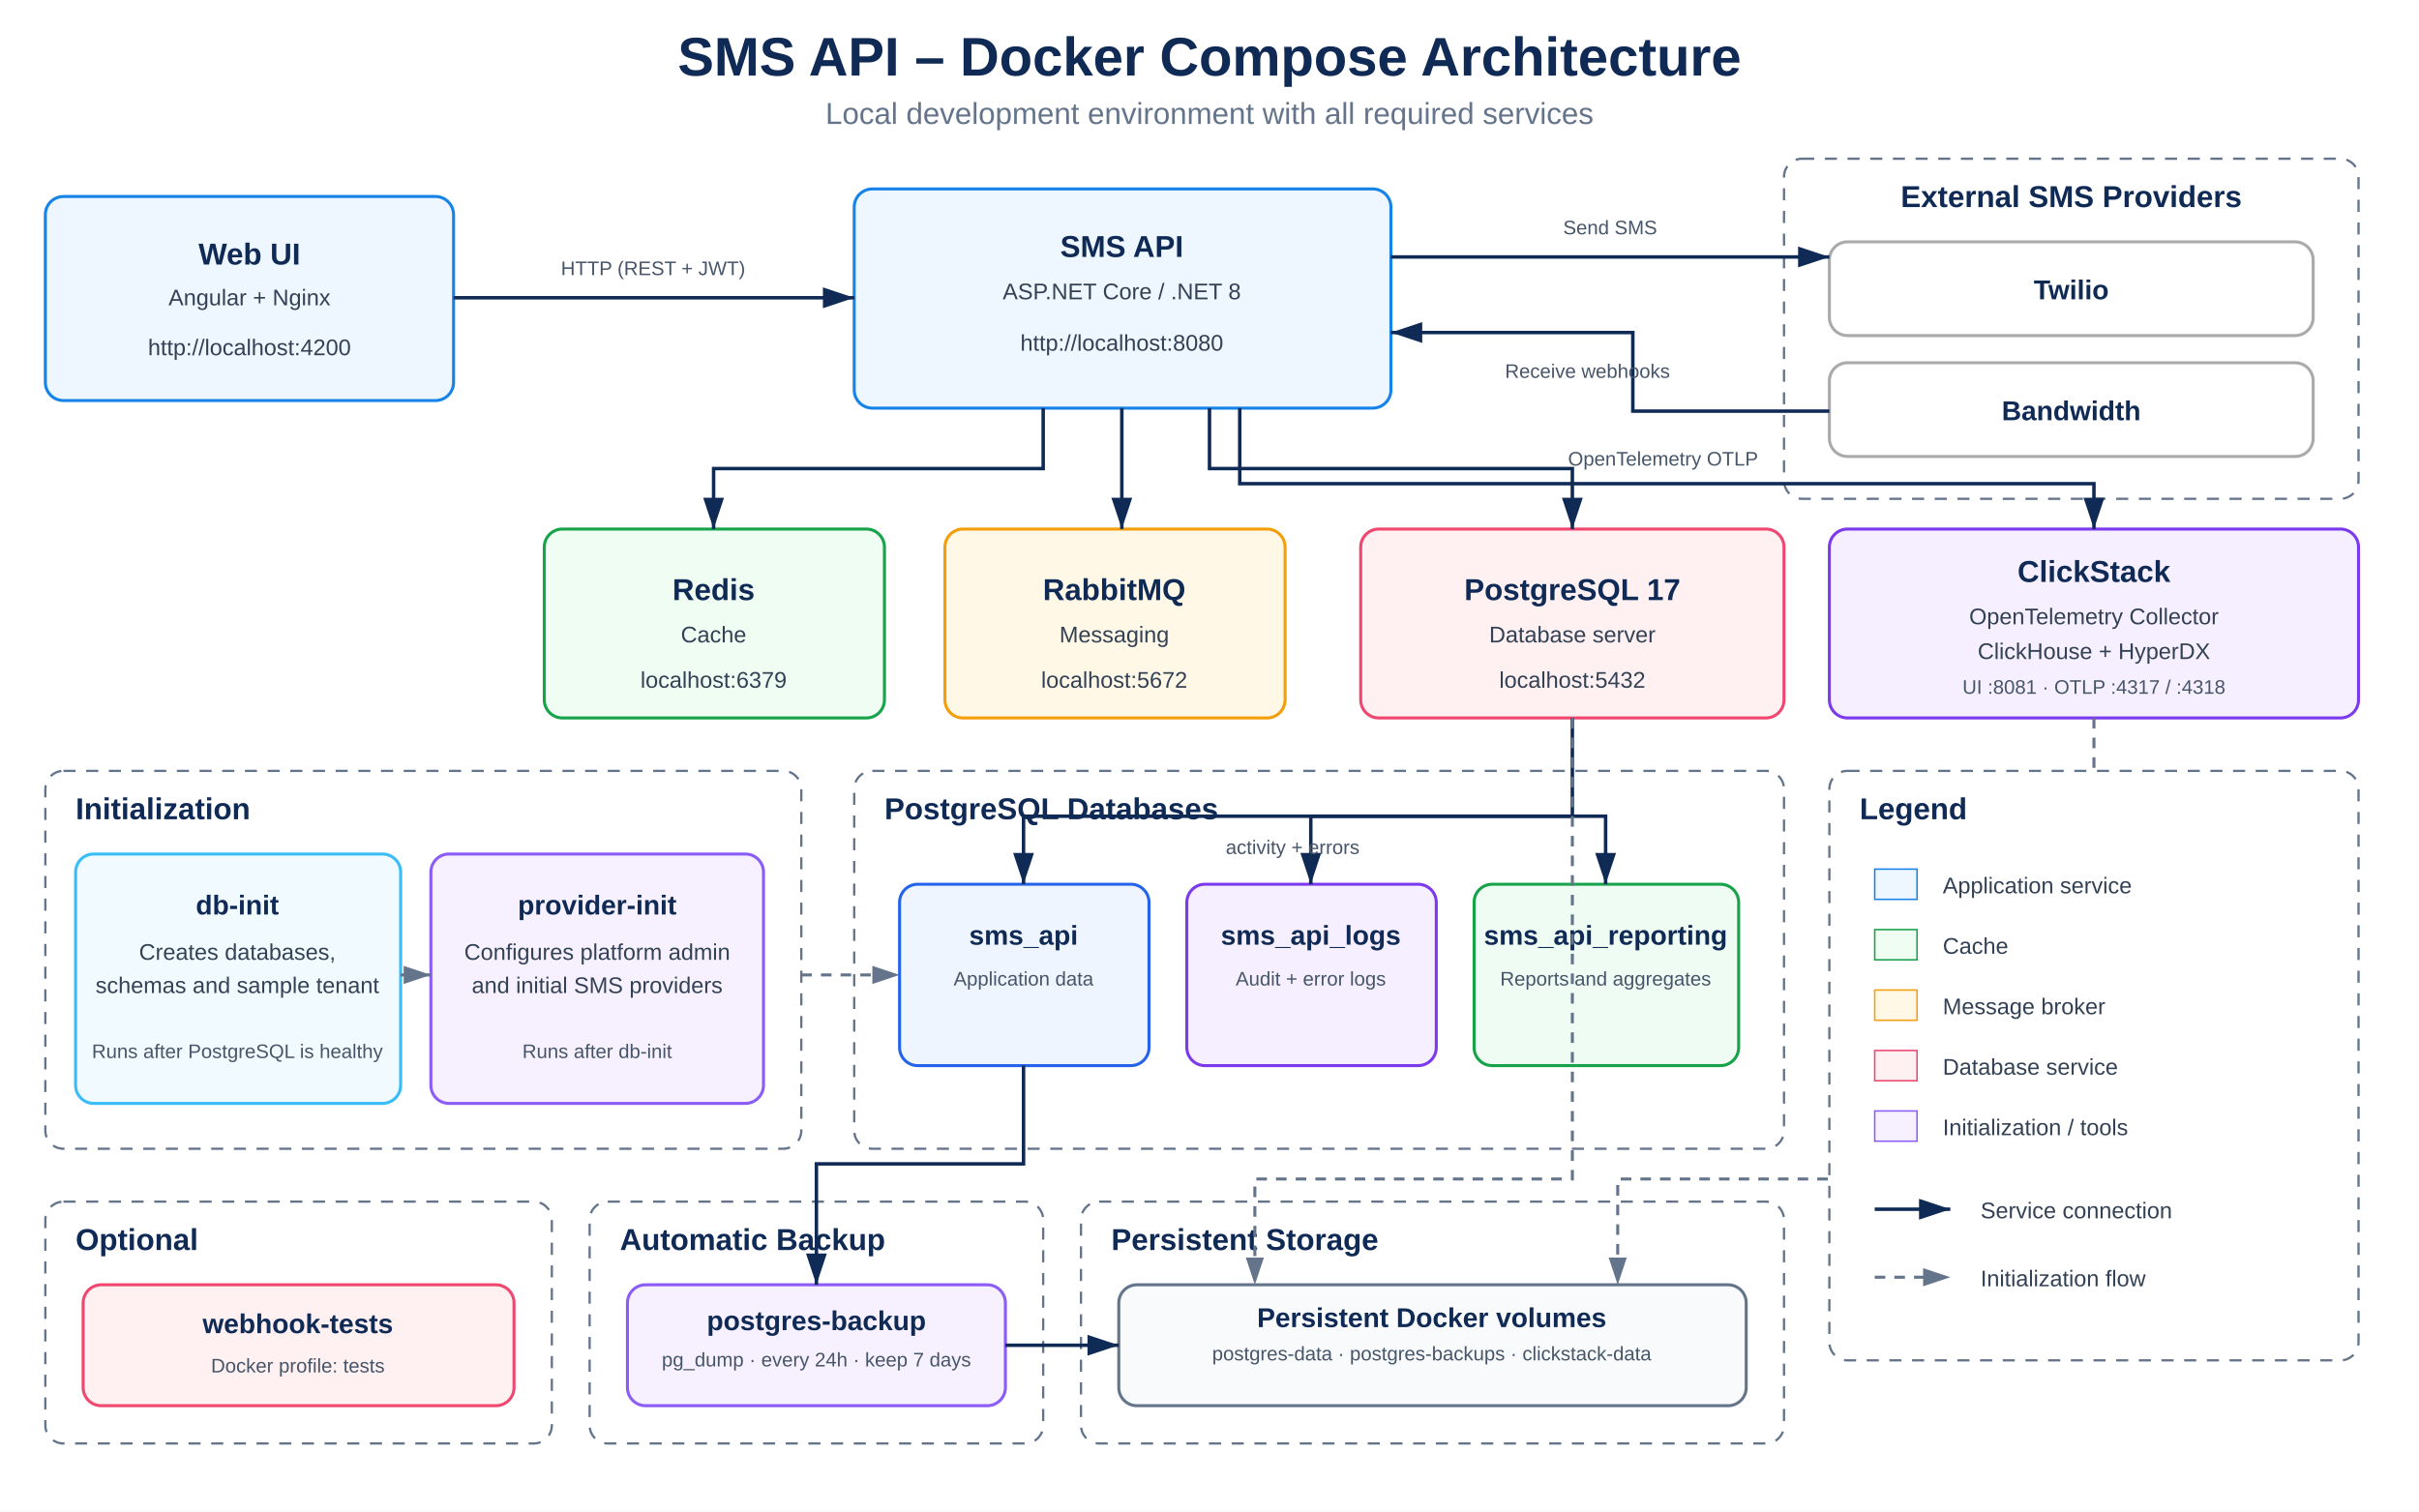
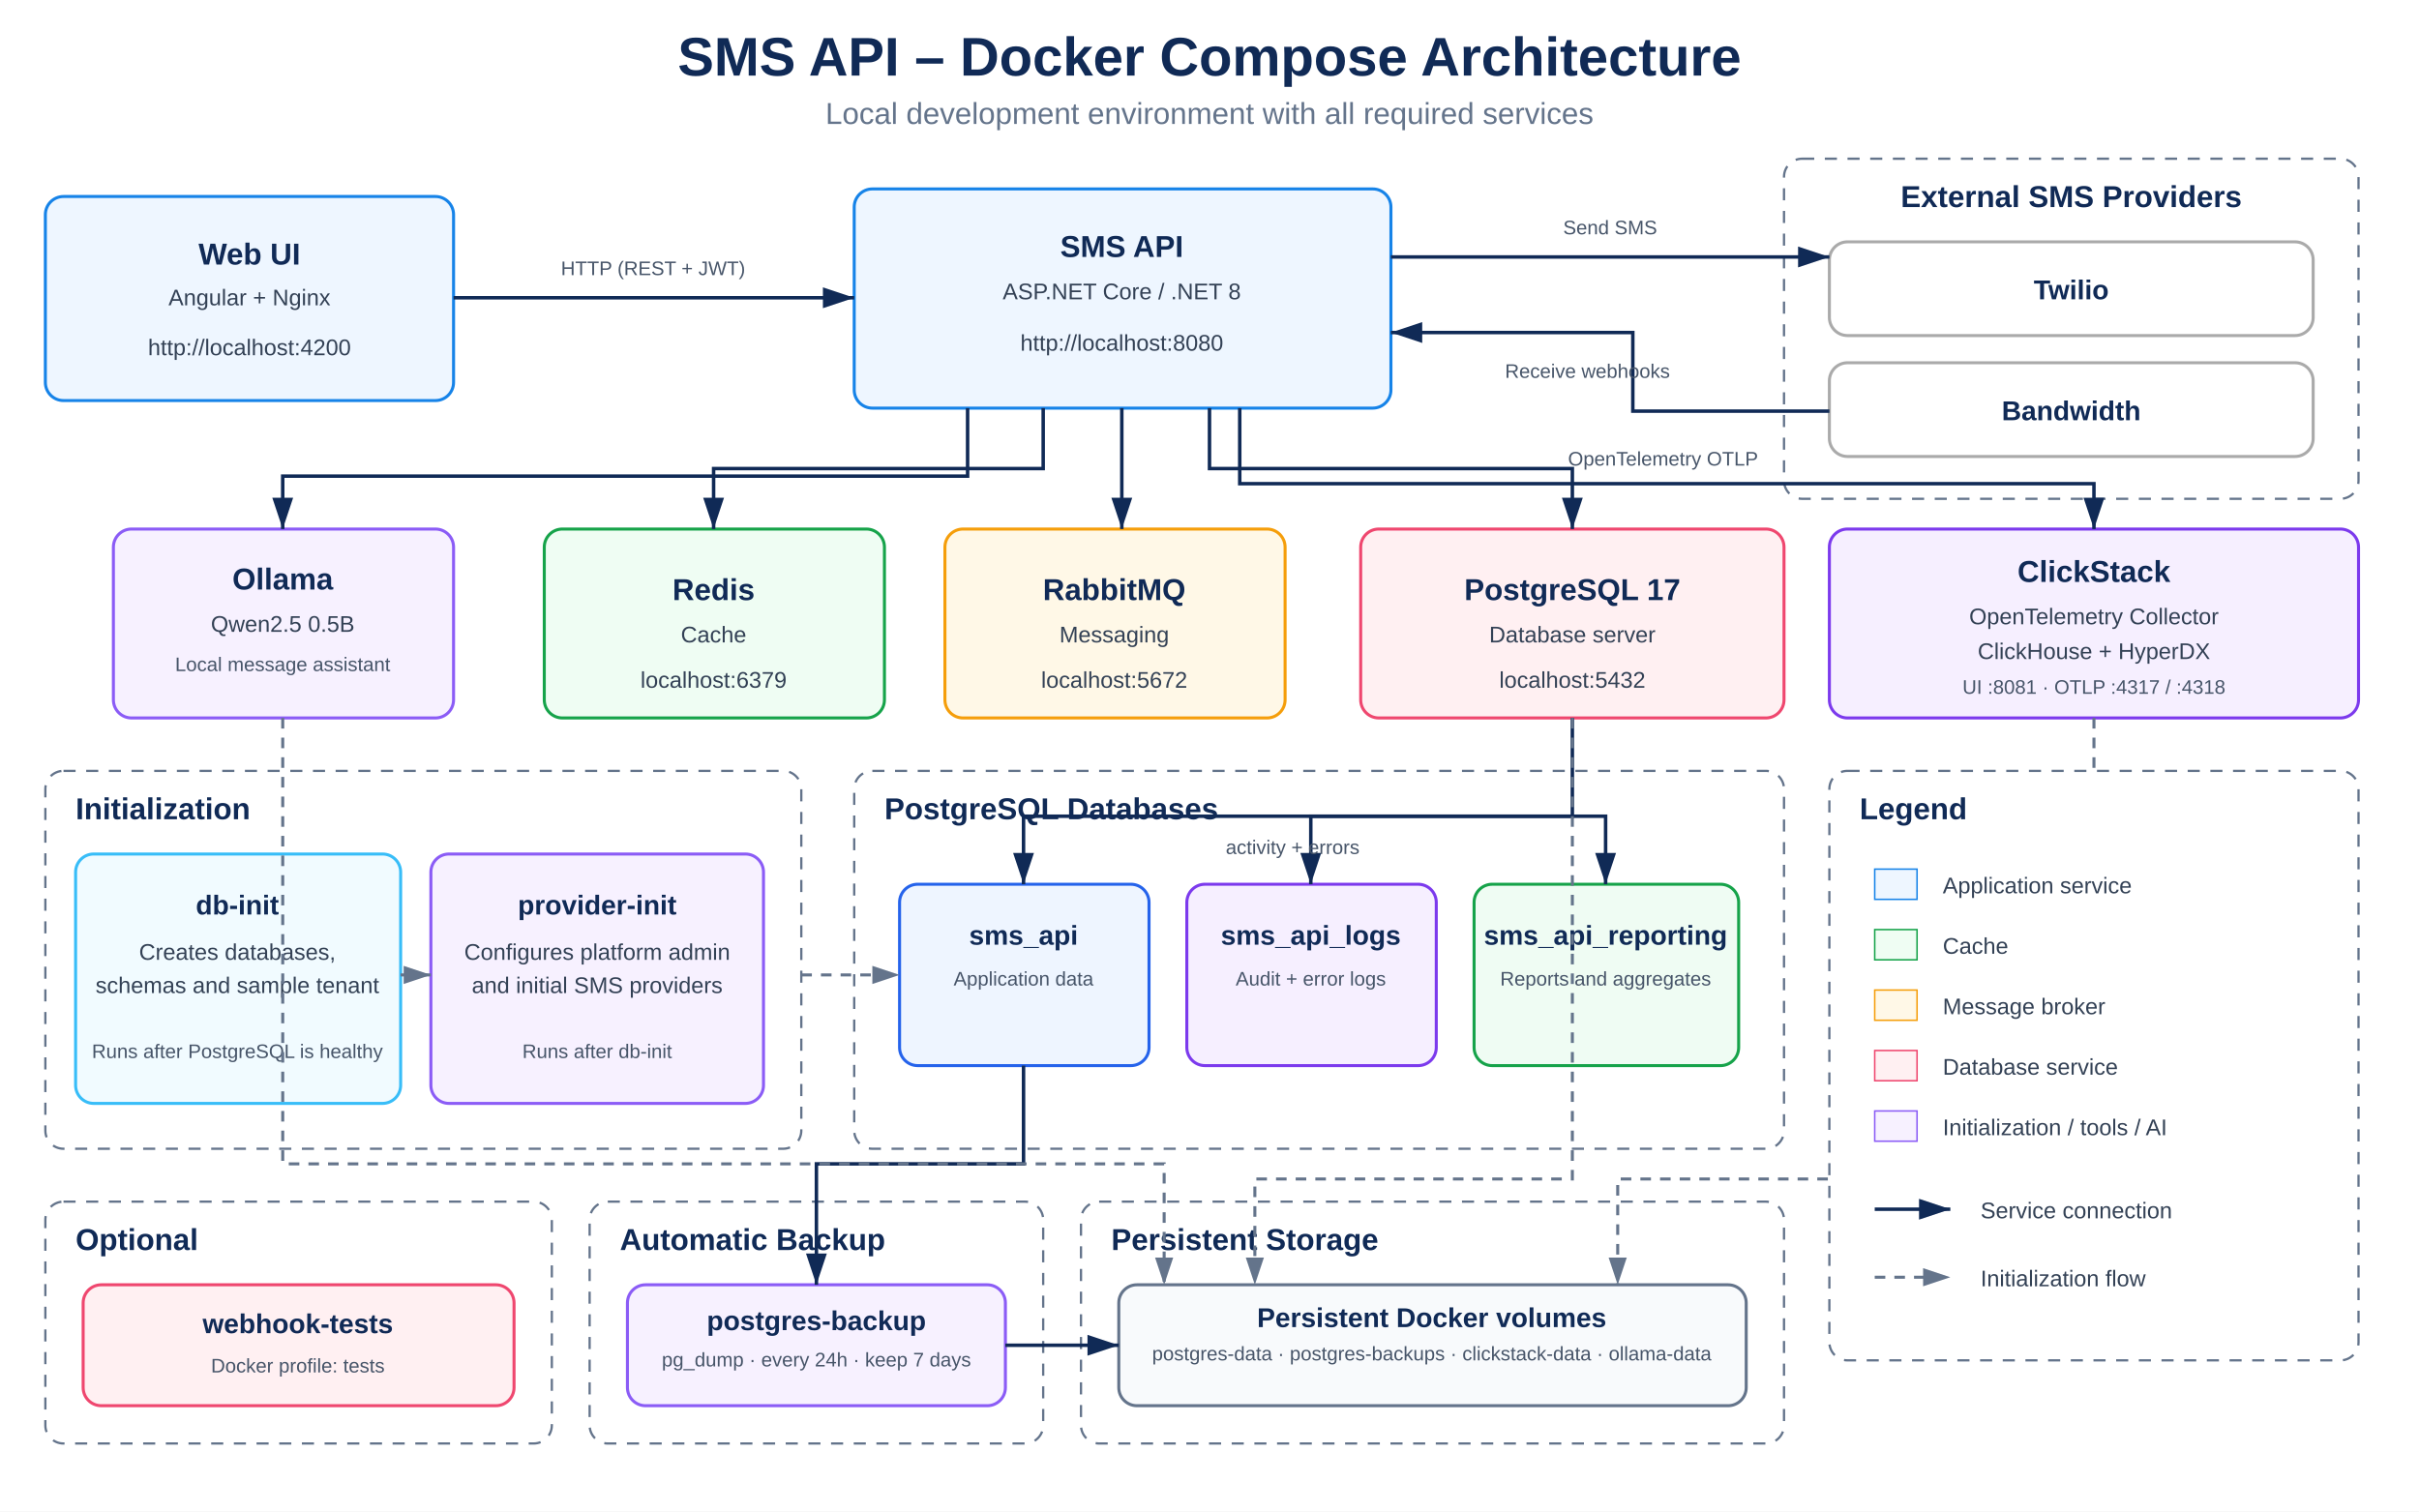
<svg xmlns="http://www.w3.org/2000/svg" width="1600" height="1000" viewBox="0 0 1600 1000">
  <defs>
    <style>
.title{font:700 36px Arial,sans-serif;fill:#102a56}.sub{font:20px Arial,sans-serif;fill:#64748b}.h{font:700 20px Arial,sans-serif;fill:#102a56}.t{font:700 18px Arial,sans-serif;fill:#102a56}.s{font:15px Arial,sans-serif;fill:#334155}.mini{font:13px Arial,sans-serif;fill:#475569}.box{rx:12;ry:12;stroke-width:2}.group{rx:12;ry:12;fill:#fff;stroke:#64748b;stroke-width:1.5;stroke-dasharray:8 7}.line{stroke:#102a56;stroke-width:2.3;fill:none;marker-end:url(#a)}.dash{stroke:#64748b;stroke-width:2;fill:none;stroke-dasharray:7 6;marker-end:url(#g)}
</style>
    <marker id="a" markerWidth="10" markerHeight="10" refX="9" refY="3" orient="auto">
      <path d="M0 0L0 6L9 3z" fill="#102a56" />
    </marker>
    <marker id="g" markerWidth="10" markerHeight="10" refX="9" refY="3" orient="auto">
      <path d="M0 0L0 6L9 3z" fill="#64748b" />
    </marker>
  </defs>
  <rect width="1600" height="1000" fill="#fff" />
  <text x="800" y="50" text-anchor="middle" class="title">SMS API – Docker Compose Architecture</text>
  <text x="800" y="82" text-anchor="middle" class="sub">Local development environment with all required services</text>
  <rect x="30" y="130" width="270" height="135" fill="#eef6ff" stroke="#1683e8" class="box" />
  <text x="165" y="175" text-anchor="middle" class="h">Web UI</text>
  <text x="165" y="202" text-anchor="middle" class="s">Angular + Nginx</text>
  <text x="165" y="235" text-anchor="middle" class="s">http://localhost:4200</text>
  <rect x="565" y="125" width="355" height="145" fill="#eef6ff" stroke="#1683e8" class="box" />
  <text x="742" y="170" text-anchor="middle" class="h">SMS API</text>
  <text x="742" y="198" text-anchor="middle" class="s">ASP.NET Core / .NET 8</text>
  <text x="742" y="232" text-anchor="middle" class="s">http://localhost:8080</text>
  <path d="M300 197H565" class="line" />
  <text x="432" y="182" text-anchor="middle" class="mini">HTTP (REST + JWT)</text>
  <rect x="1180" y="105" width="380" height="225" class="group" />
  <text x="1370" y="137" text-anchor="middle" class="h">External SMS Providers</text>
  <rect x="1210" y="160" width="320" height="62" fill="#fff" stroke="#aaa" class="box" />
  <text x="1370" y="198" text-anchor="middle" class="t">Twilio</text>
  <rect x="1210" y="240" width="320" height="62" fill="#fff" stroke="#aaa" class="box" />
  <text x="1370" y="278" text-anchor="middle" class="t">Bandwidth</text>
  <path d="M920 170H1210" class="line" />
  <text x="1065" y="155" text-anchor="middle" class="mini">Send SMS</text>
  <path d="M1210 272H1080V220H920" class="line" />
  <text x="1050" y="250" text-anchor="middle" class="mini">Receive webhooks</text>
+   <rect x="75" y="350" width="225" height="125" fill="#f7f1ff" stroke="#8b5cf6" class="box" />
+   <text x="187" y="390" text-anchor="middle" class="h">Ollama</text>
+   <text x="187" y="418" text-anchor="middle" class="s">Qwen2.5 0.5B</text>
+   <text x="187" y="444" text-anchor="middle" class="mini">Local message assistant</text>
+   <path d="M640 270V315H187V350" class="line" />
  <rect x="360" y="350" width="225" height="125" fill="#effdf3" stroke="#16a34a" class="box" />
  <text x="472" y="397" text-anchor="middle" class="h">Redis</text>
  <text x="472" y="425" text-anchor="middle" class="s">Cache</text>
  <text x="472" y="455" text-anchor="middle" class="s">localhost:6379</text>
  <rect x="625" y="350" width="225" height="125" fill="#fff8e7" stroke="#f59e0b" class="box" />
  <text x="737" y="397" text-anchor="middle" class="h">RabbitMQ</text>
  <text x="737" y="425" text-anchor="middle" class="s">Messaging</text>
  <text x="737" y="455" text-anchor="middle" class="s">localhost:5672</text>
  <rect x="900" y="350" width="280" height="125" fill="#fff0f2" stroke="#ef476f" class="box" />
  <text x="1040" y="397" text-anchor="middle" class="h">PostgreSQL 17</text>
  <text x="1040" y="425" text-anchor="middle" class="s">Database server</text>
  <text x="1040" y="455" text-anchor="middle" class="s">localhost:5432</text>
  <path d="M690 270V310H472V350" class="line" />
  <path d="M742 270V350" class="line" />
  <path d="M800 270V310H1040V350" class="line" />
  <rect x="1210" y="350" width="350" height="125" fill="#f6efff" stroke="#7c3aed" class="box" />
  <text x="1385" y="385" text-anchor="middle" class="h">ClickStack</text>
  <text x="1385" y="413" text-anchor="middle" class="s">OpenTelemetry Collector</text>
  <text x="1385" y="436" text-anchor="middle" class="s">ClickHouse + HyperDX</text>
  <text x="1385" y="459" text-anchor="middle" class="mini">UI :8081 · OTLP :4317 / :4318</text>
  <path d="M820 270V320H1385V350" class="line" />
  <text x="1100" y="308" text-anchor="middle" class="mini">OpenTelemetry OTLP</text>
  <rect x="30" y="510" width="500" height="250" class="group" />
  <text x="50" y="542" class="h">Initialization</text>
  <rect x="50" y="565" width="215" height="165" fill="#f1fbff" stroke="#38bdf8" class="box" />
  <text x="157" y="605" text-anchor="middle" class="t">db-init</text>
  <text x="157" y="635" text-anchor="middle" class="s">Creates databases,</text>
  <text x="157" y="657" text-anchor="middle" class="s">schemas and sample tenant</text>
  <text x="157" y="700" text-anchor="middle" class="mini">Runs after PostgreSQL is healthy</text>
  <rect x="285" y="565" width="220" height="165" fill="#f7f1ff" stroke="#8b5cf6" class="box" />
  <text x="395" y="605" text-anchor="middle" class="t">provider-init</text>
  <text x="395" y="635" text-anchor="middle" class="s">Configures platform admin</text>
  <text x="395" y="657" text-anchor="middle" class="s">and initial SMS providers</text>
  <text x="395" y="700" text-anchor="middle" class="mini">Runs after db-init</text>
  <rect x="565" y="510" width="615" height="250" class="group" />
  <text x="585" y="542" class="h">PostgreSQL Databases</text>
  <rect x="595" y="585" width="165" height="120" fill="#eef5ff" stroke="#2563eb" class="box" />
  <text x="677" y="625" text-anchor="middle" class="t">sms_api</text>
  <text x="677" y="652" text-anchor="middle" class="mini">Application data</text>
  <rect x="785" y="585" width="165" height="120" fill="#f6efff" stroke="#7c3aed" class="box" />
  <text x="867" y="625" text-anchor="middle" class="t">sms_api_logs</text>
  <text x="867" y="652" text-anchor="middle" class="mini">Audit + error logs</text>
  <rect x="975" y="585" width="175" height="120" fill="#effcf3" stroke="#16a34a" class="box" />
  <text x="1062" y="625" text-anchor="middle" class="t">sms_api_reporting</text>
  <text x="1062" y="652" text-anchor="middle" class="mini">Reports and aggregates</text>
  <path d="M1040 475V540H677V585" class="line" />
  <path d="M1040 540H867V585" class="line" />
  <path d="M1040 540H1062V585" class="line" />
  <text x="855" y="565" text-anchor="middle" class="mini">activity + errors</text>
  <path d="M265 645H285" class="dash" />
  <path d="M530 645H595" class="dash" />
  <rect x="30" y="795" width="335" height="160" class="group" />
  <text x="50" y="827" class="h">Optional</text>
  <rect x="55" y="850" width="285" height="80" fill="#fff0f2" stroke="#ef476f" class="box" />
  <text x="197" y="882" text-anchor="middle" class="t">webhook-tests</text>
  <text x="197" y="908" text-anchor="middle" class="mini">Docker profile: tests</text>
  <rect x="390" y="795" width="300" height="160" class="group" />
  <text x="410" y="827" class="h">Automatic Backup</text>
  <rect x="415" y="850" width="250" height="80" fill="#f7f1ff" stroke="#8b5cf6" class="box" />
  <text x="540" y="880" text-anchor="middle" class="t">postgres-backup</text>
  <text x="540" y="904" text-anchor="middle" class="mini">pg_dump · every 24h · keep 7 days</text>
  <path d="M677 705V770H540V850" class="line" />
  <rect x="715" y="795" width="465" height="160" class="group" />
  <text x="735" y="827" class="h">Persistent Storage</text>
  <rect x="740" y="850" width="415" height="80" fill="#f8fafc" stroke="#64748b" class="box" />
  <text x="947" y="878" text-anchor="middle" class="t">Persistent Docker volumes</text>
-   <text x="947" y="900" text-anchor="middle" class="mini">postgres-data · postgres-backups · clickstack-data</text>
+   <text x="947" y="900" text-anchor="middle" class="mini">postgres-data · postgres-backups · clickstack-data · ollama-data</text>
  <path d="M1040 475V780H830V850" class="dash" />
  <path d="M1385 475V780H1070V850" class="dash" />
  <path d="M665 890H740" class="line" />
+   <path d="M187 475V770H770V850" class="dash" />
  <rect x="1210" y="510" width="350" height="390" class="group" />
  <text x="1230" y="542" class="h">Legend</text>
  <rect x="1240" y="575" width="28" height="20" fill="#eef6ff" stroke="#1683e8" />
  <text x="1285" y="591" class="s">Application service</text>
  <rect x="1240" y="615" width="28" height="20" fill="#effdf3" stroke="#16a34a" />
  <text x="1285" y="631" class="s">Cache</text>
  <rect x="1240" y="655" width="28" height="20" fill="#fff8e7" stroke="#f59e0b" />
  <text x="1285" y="671" class="s">Message broker</text>
  <rect x="1240" y="695" width="28" height="20" fill="#fff0f2" stroke="#ef476f" />
  <text x="1285" y="711" class="s">Database service</text>
  <rect x="1240" y="735" width="28" height="20" fill="#f7f1ff" stroke="#8b5cf6" />
-   <text x="1285" y="751" class="s">Initialization / tools</text>
+   <text x="1285" y="751" class="s">Initialization / tools / AI</text>
  <line x1="1240" y1="800" x2="1290" y2="800" class="line" />
  <text x="1310" y="806" class="s">Service connection</text>
  <line x1="1240" y1="845" x2="1290" y2="845" class="dash" />
  <text x="1310" y="851" class="s">Initialization flow</text>
</svg>
